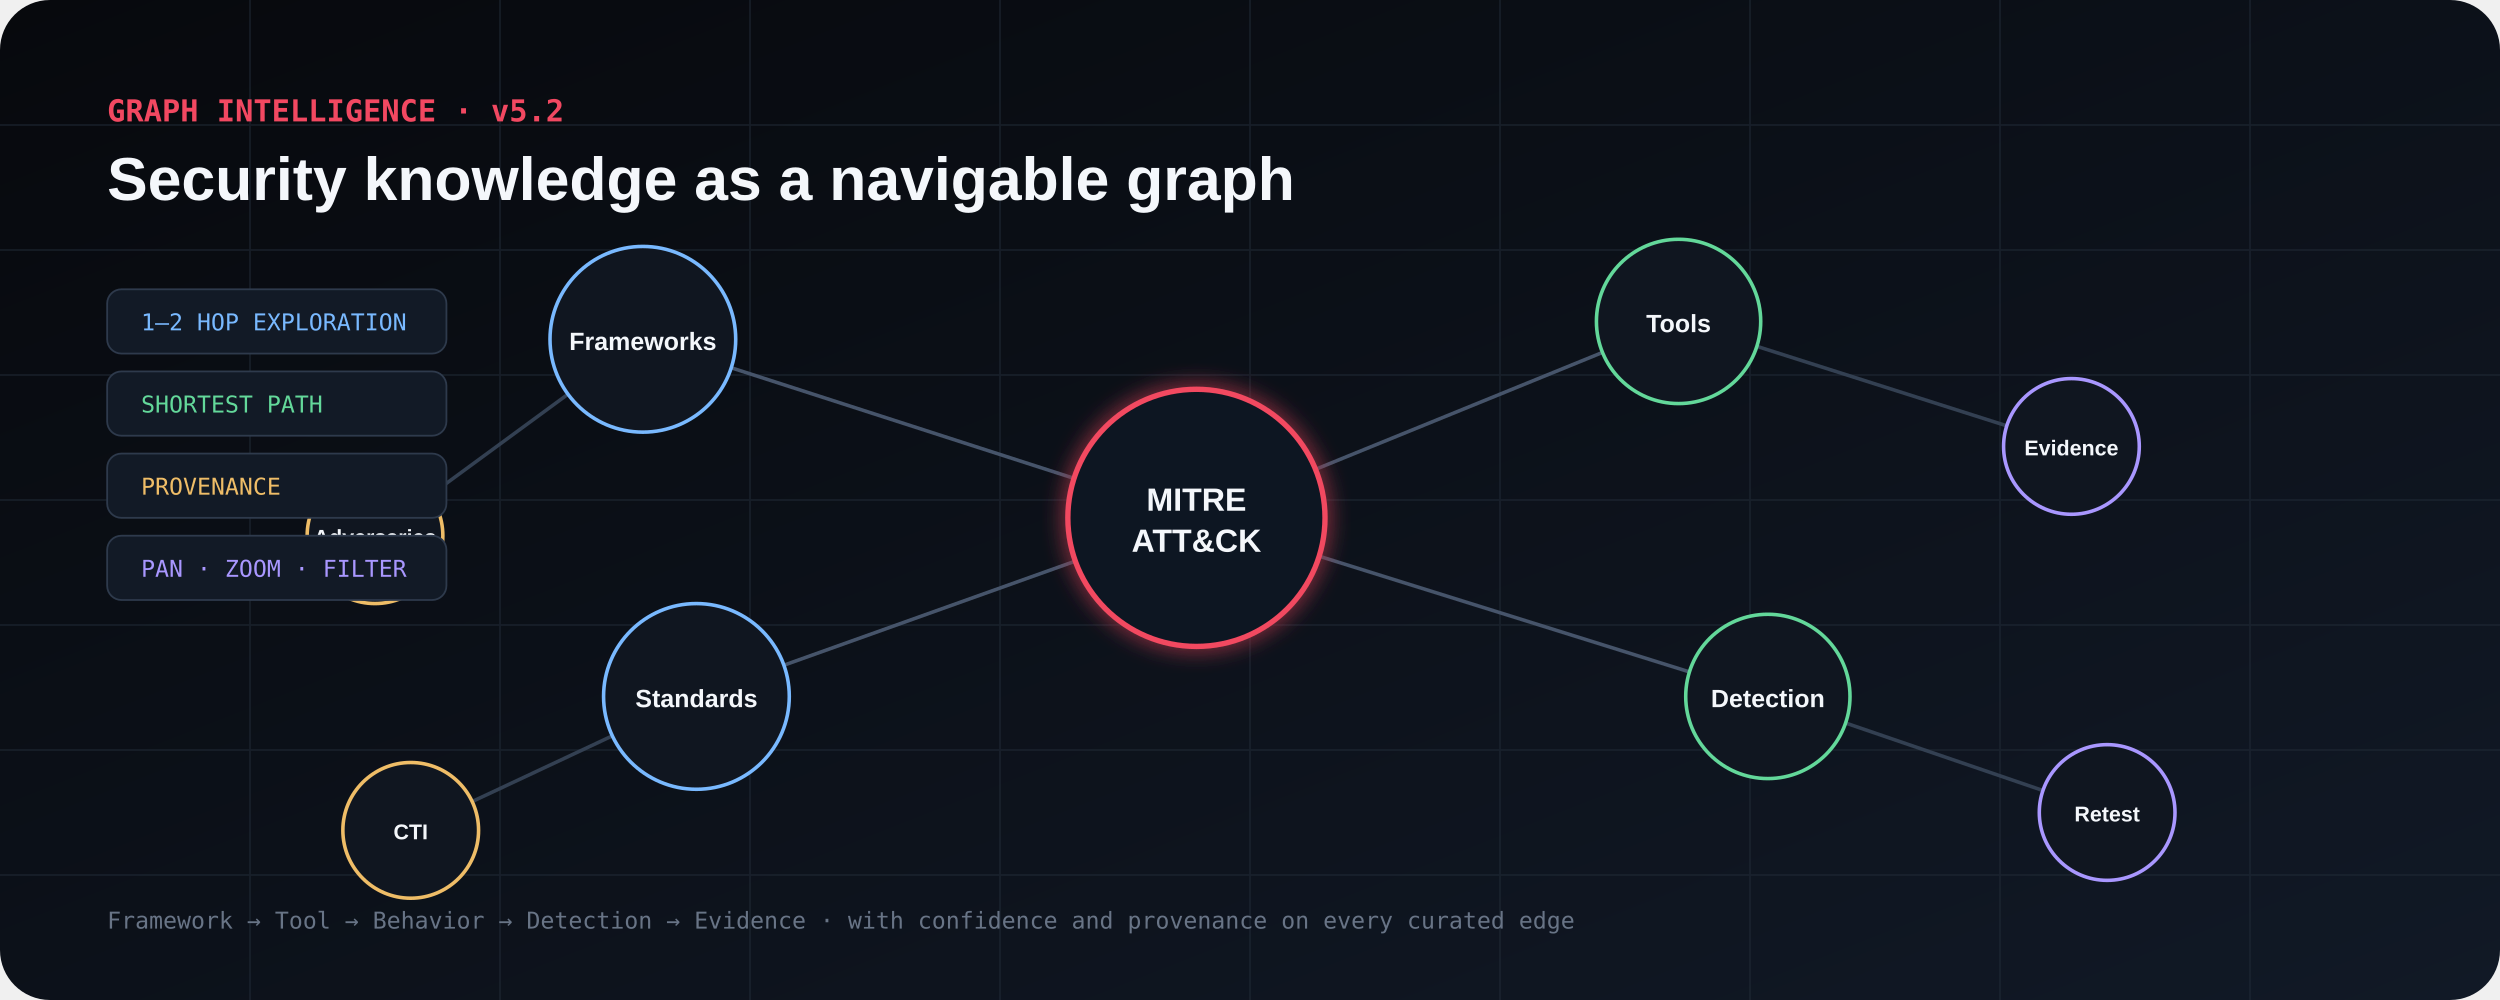
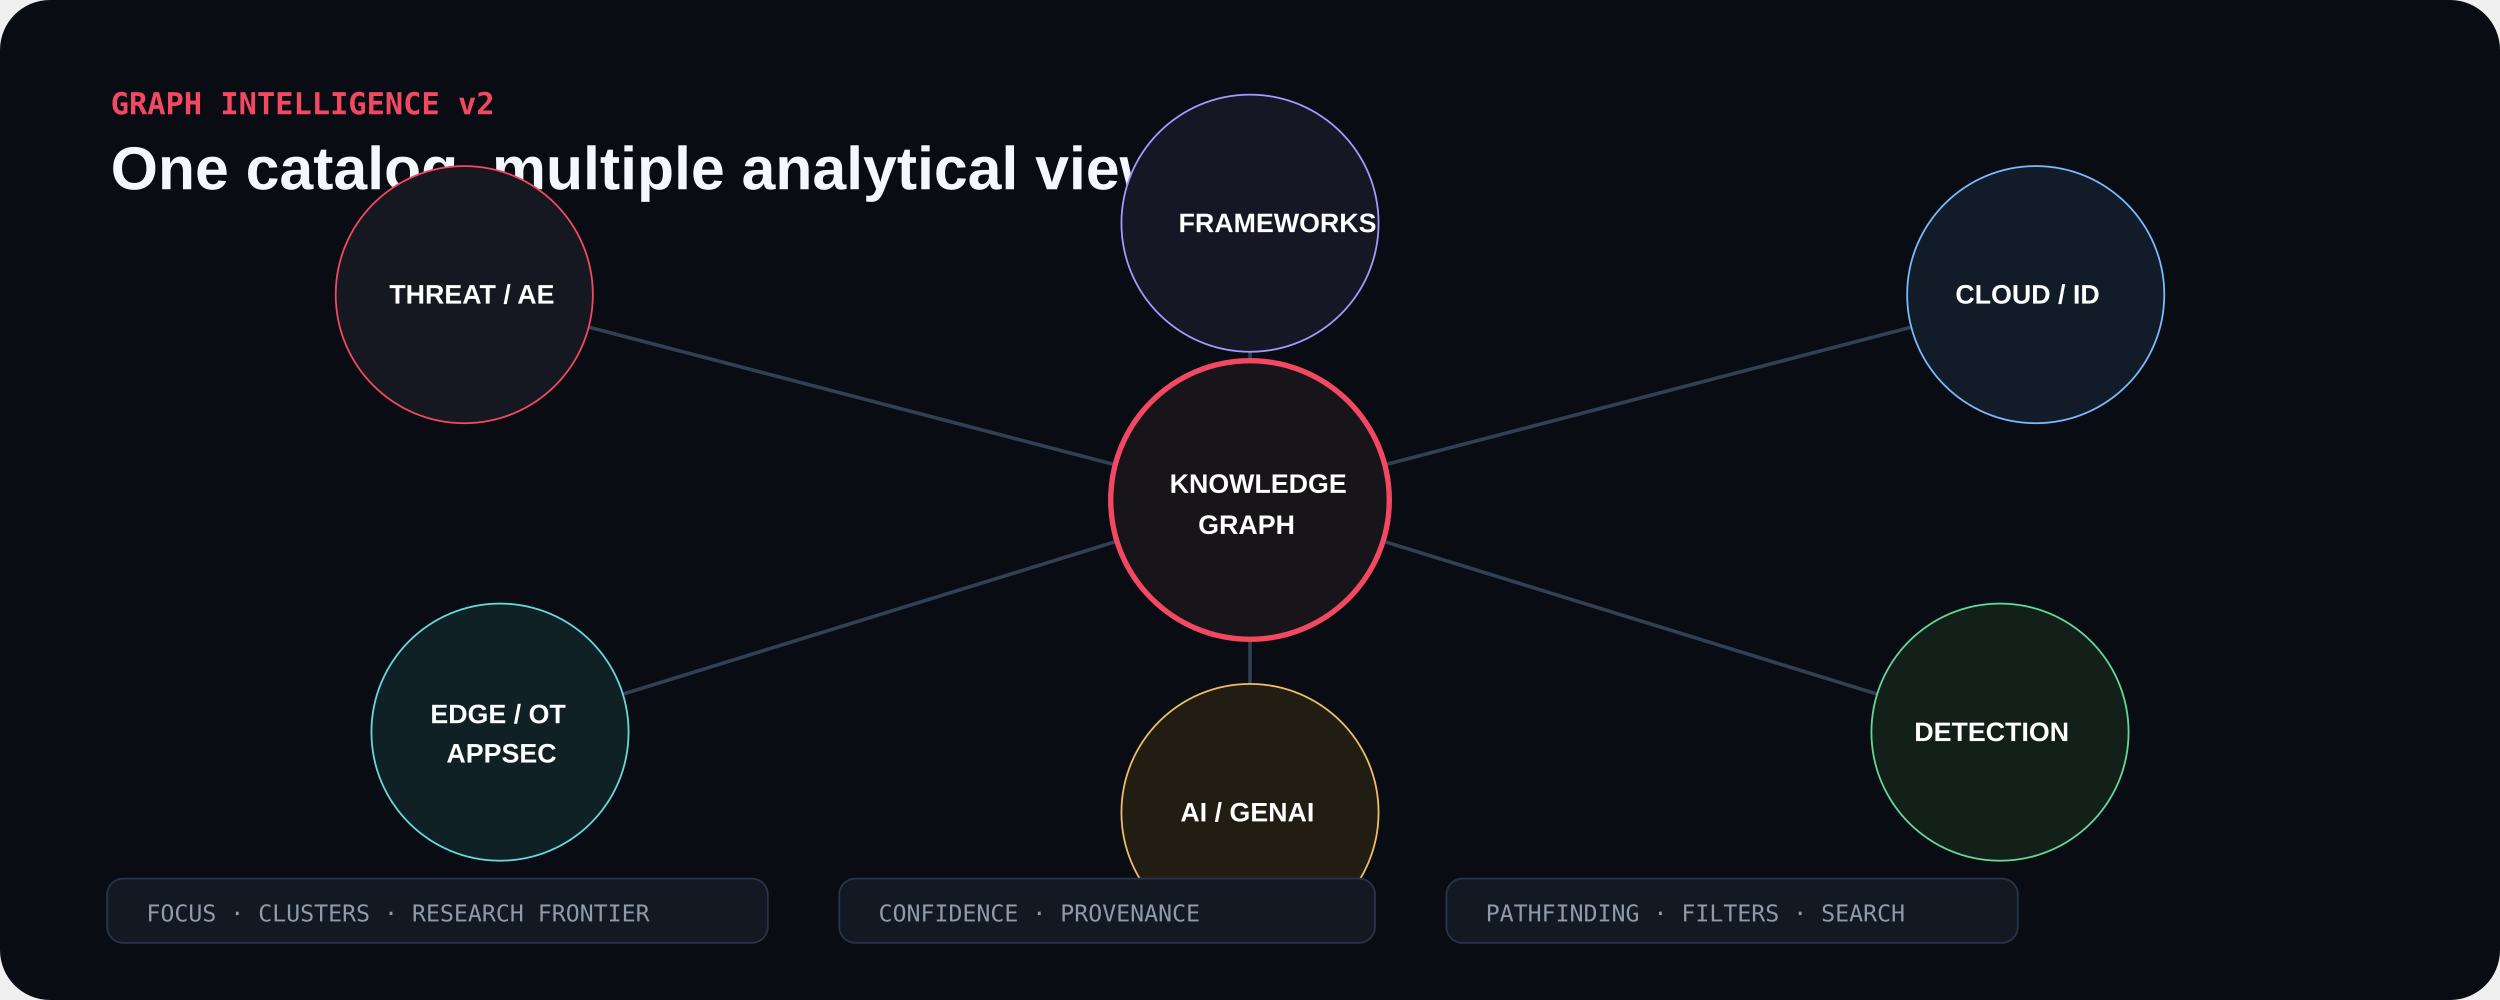
<svg xmlns="http://www.w3.org/2000/svg" width="1400" height="560" viewBox="0 0 1400 560">
-   <defs>
-     <linearGradient id="bg" x1="0" y1="0" x2="1" y2="1">
-       <stop stop-color="#07090d" />
-       <stop offset="1" stop-color="#111926" />
-     </linearGradient>
-     <filter id="g">
-       <feGaussianBlur stdDeviation="6" result="b" />
-       <feMerge>
-         <feMergeNode in="b" />
-         <feMergeNode in="SourceGraphic" />
-       </feMerge>
-     </filter>
-   </defs>
-   <rect width="1400" height="560" rx="28" fill="url(#bg)" />
-   <g stroke="#202a38" opacity=".55">
-     <path d="M0 70H1400M0 140H1400M0 210H1400M0 280H1400M0 350H1400M0 420H1400M0 490H1400" />
-     <path d="M140 0V560M280 0V560M420 0V560M560 0V560M700 0V560M840 0V560M980 0V560M1120 0V560M1260 0V560" />
+   <rect width="1400" height="560" rx="28" fill="#090c12" />
+   <text x="62" y="64" fill="#f24861" font-family="monospace" font-size="17" font-weight="700">GRAPH INTELLIGENCE v2</text>
+   <text x="62" y="106" fill="#f4f7fb" font-family="Arial" font-size="34" font-weight="800">One catalog, multiple analytical views</text>
+   <g stroke="#324053" stroke-width="2">
+     <path d="M700 280L260 165" />
+     <path d="M700 280L700 125" />
+     <path d="M700 280L1140 165" />
+     <path d="M700 280L1120 410" />
+     <path d="M700 280L700 455" />
+     <path d="M700 280L280 410" />
  </g>
-   <text x="60" y="68" fill="#f24861" font-family="monospace" font-size="17" font-weight="700">GRAPH INTELLIGENCE · v5.2</text>
-   <text x="60" y="112" fill="#f4f7fb" font-family="Arial" font-size="34" font-weight="800">Security knowledge as a navigable graph</text>
-   <g stroke-width="2" fill="#101620">
-     <line x1="670" y1="290" x2="360" y2="190" stroke="#46546a" />
-     <line x1="670" y1="290" x2="390" y2="390" stroke="#46546a" />
-     <line x1="670" y1="290" x2="940" y2="180" stroke="#46546a" />
-     <line x1="670" y1="290" x2="990" y2="390" stroke="#46546a" />
-     <line x1="360" y1="190" x2="210" y2="300" stroke="#334052" />
-     <line x1="390" y1="390" x2="230" y2="465" stroke="#334052" />
-     <line x1="940" y1="180" x2="1160" y2="250" stroke="#334052" />
-     <line x1="990" y1="390" x2="1180" y2="455" stroke="#334052" />
-     <circle cx="670" cy="290" r="72" stroke="#f24861" stroke-width="3" filter="url(#g)" />
-     <circle cx="360" cy="190" r="52" stroke="#79b9ff" />
-     <circle cx="390" cy="390" r="52" stroke="#79b9ff" />
-     <circle cx="940" cy="180" r="46" stroke="#63d89a" />
-     <circle cx="990" cy="390" r="46" stroke="#63d89a" />
-     <circle cx="210" cy="300" r="38" stroke="#efbd67" />
-     <circle cx="230" cy="465" r="38" stroke="#efbd67" />
-     <circle cx="1160" cy="250" r="38" stroke="#a997ff" />
-     <circle cx="1180" cy="455" r="38" stroke="#a997ff" />
-   </g>
-   <g font-family="Arial" fill="#f4f7fb" text-anchor="middle">
-     <text x="670" y="286" font-size="18" font-weight="800">MITRE</text>
-     <text x="670" y="309" font-size="18" font-weight="800">ATT&amp;CK</text>
-     <text x="360" y="196" font-size="14" font-weight="700">Frameworks</text>
-     <text x="390" y="396" font-size="14" font-weight="700">Standards</text>
-     <text x="940" y="186" font-size="14" font-weight="700">Tools</text>
-     <text x="990" y="396" font-size="14" font-weight="700">Detection</text>
-     <text x="210" y="305" font-size="12" font-weight="700">Adversaries</text>
-     <text x="230" y="470" font-size="12" font-weight="700">CTI</text>
-     <text x="1160" y="255" font-size="12" font-weight="700">Evidence</text>
-     <text x="1180" y="460" font-size="12" font-weight="700">Retest</text>
+   <g font-family="Arial" font-size="15" font-weight="700">
+     <circle cx="700" cy="280" r="78" fill="#17141a" stroke="#f24861" stroke-width="3" />
+     <text x="655" y="276" fill="#fff">KNOWLEDGE</text>
+     <text x="671" y="299" fill="#fff">GRAPH</text>
+     <circle cx="260" cy="165" r="72" fill="#151820" stroke="#f24861" />
+     <text x="218" y="170" fill="#fff">THREAT / AE</text>
+     <circle cx="700" cy="125" r="72" fill="#171625" stroke="#a997ff" />
+     <text x="660" y="130" fill="#fff">FRAMEWORKS</text>
+     <circle cx="1140" cy="165" r="72" fill="#121c28" stroke="#79b9ff" />
+     <text x="1095" y="170" fill="#fff">CLOUD / ID</text>
+     <circle cx="1120" cy="410" r="72" fill="#132019" stroke="#63d89a" />
+     <text x="1072" y="415" fill="#fff">DETECTION</text>
+     <circle cx="700" cy="455" r="72" fill="#221d13" stroke="#efbd67" />
+     <text x="661" y="460" fill="#fff">AI / GENAI</text>
+     <circle cx="280" cy="410" r="72" fill="#102126" stroke="#67d8df" />
+     <text x="241" y="405" fill="#fff">EDGE / OT</text>
+     <text x="250" y="427" fill="#fff">APPSEC</text>
  </g>
  <g font-family="monospace" font-size="13">
-     <rect x="60" y="162" width="190" height="36" rx="8" fill="#121a26" stroke="#2e3a4c" />
-     <text x="79" y="185" fill="#79b9ff">1–2 HOP EXPLORATION</text>
-     <rect x="60" y="208" width="190" height="36" rx="8" fill="#121a26" stroke="#2e3a4c" />
-     <text x="79" y="231" fill="#63d89a">SHORTEST PATH</text>
-     <rect x="60" y="254" width="190" height="36" rx="8" fill="#121a26" stroke="#2e3a4c" />
-     <text x="79" y="277" fill="#efbd67">PROVENANCE</text>
-     <rect x="60" y="300" width="190" height="36" rx="8" fill="#121a26" stroke="#2e3a4c" />
-     <text x="79" y="323" fill="#a997ff">PAN · ZOOM · FILTER</text>
+     <rect x="60" y="492" width="370" height="36" rx="9" fill="#121923" stroke="#283447" />
+     <text x="82" y="516" fill="#8f9aaa">FOCUS · CLUSTERS · RESEARCH FRONTIER</text>
+     <rect x="470" y="492" width="300" height="36" rx="9" fill="#121923" stroke="#283447" />
+     <text x="492" y="516" fill="#8f9aaa">CONFIDENCE · PROVENANCE</text>
+     <rect x="810" y="492" width="320" height="36" rx="9" fill="#121923" stroke="#283447" />
+     <text x="832" y="516" fill="#8f9aaa">PATHFINDING · FILTERS · SEARCH</text>
  </g>
-   <text x="60" y="520" fill="#687486" font-family="monospace" font-size="13">Framework → Tool → Behavior → Detection → Evidence · with confidence and provenance on every curated edge</text>
</svg>
